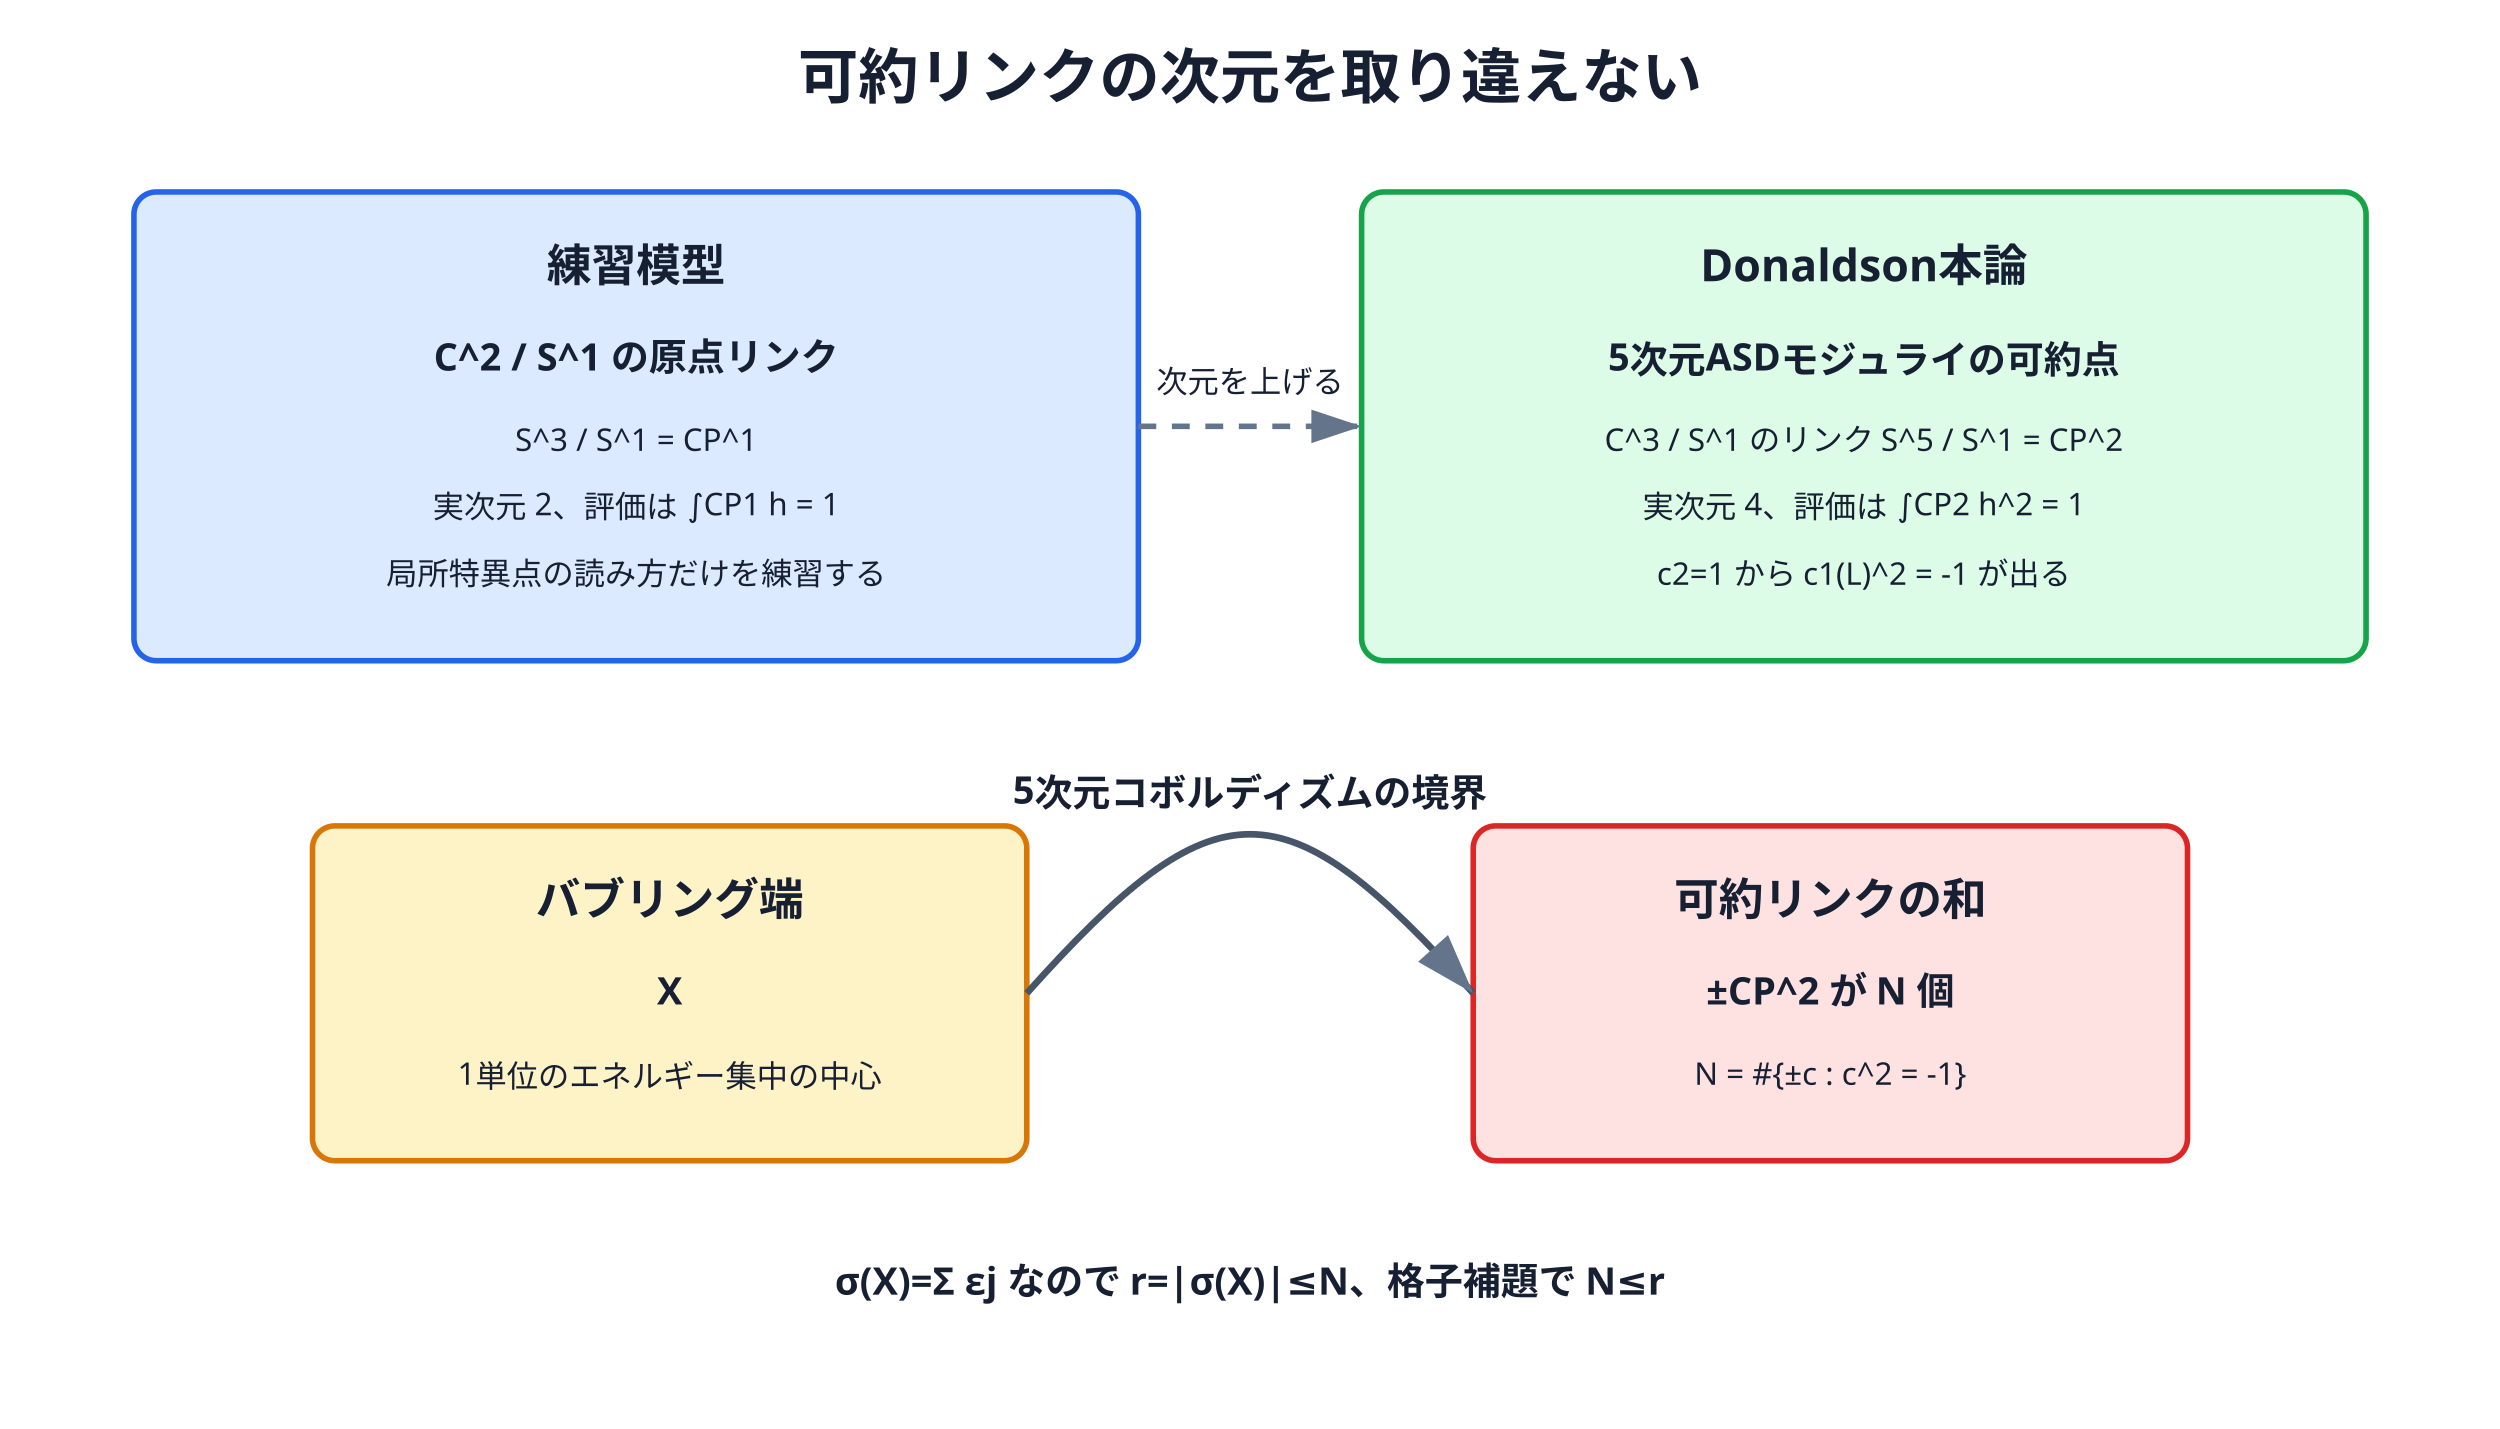
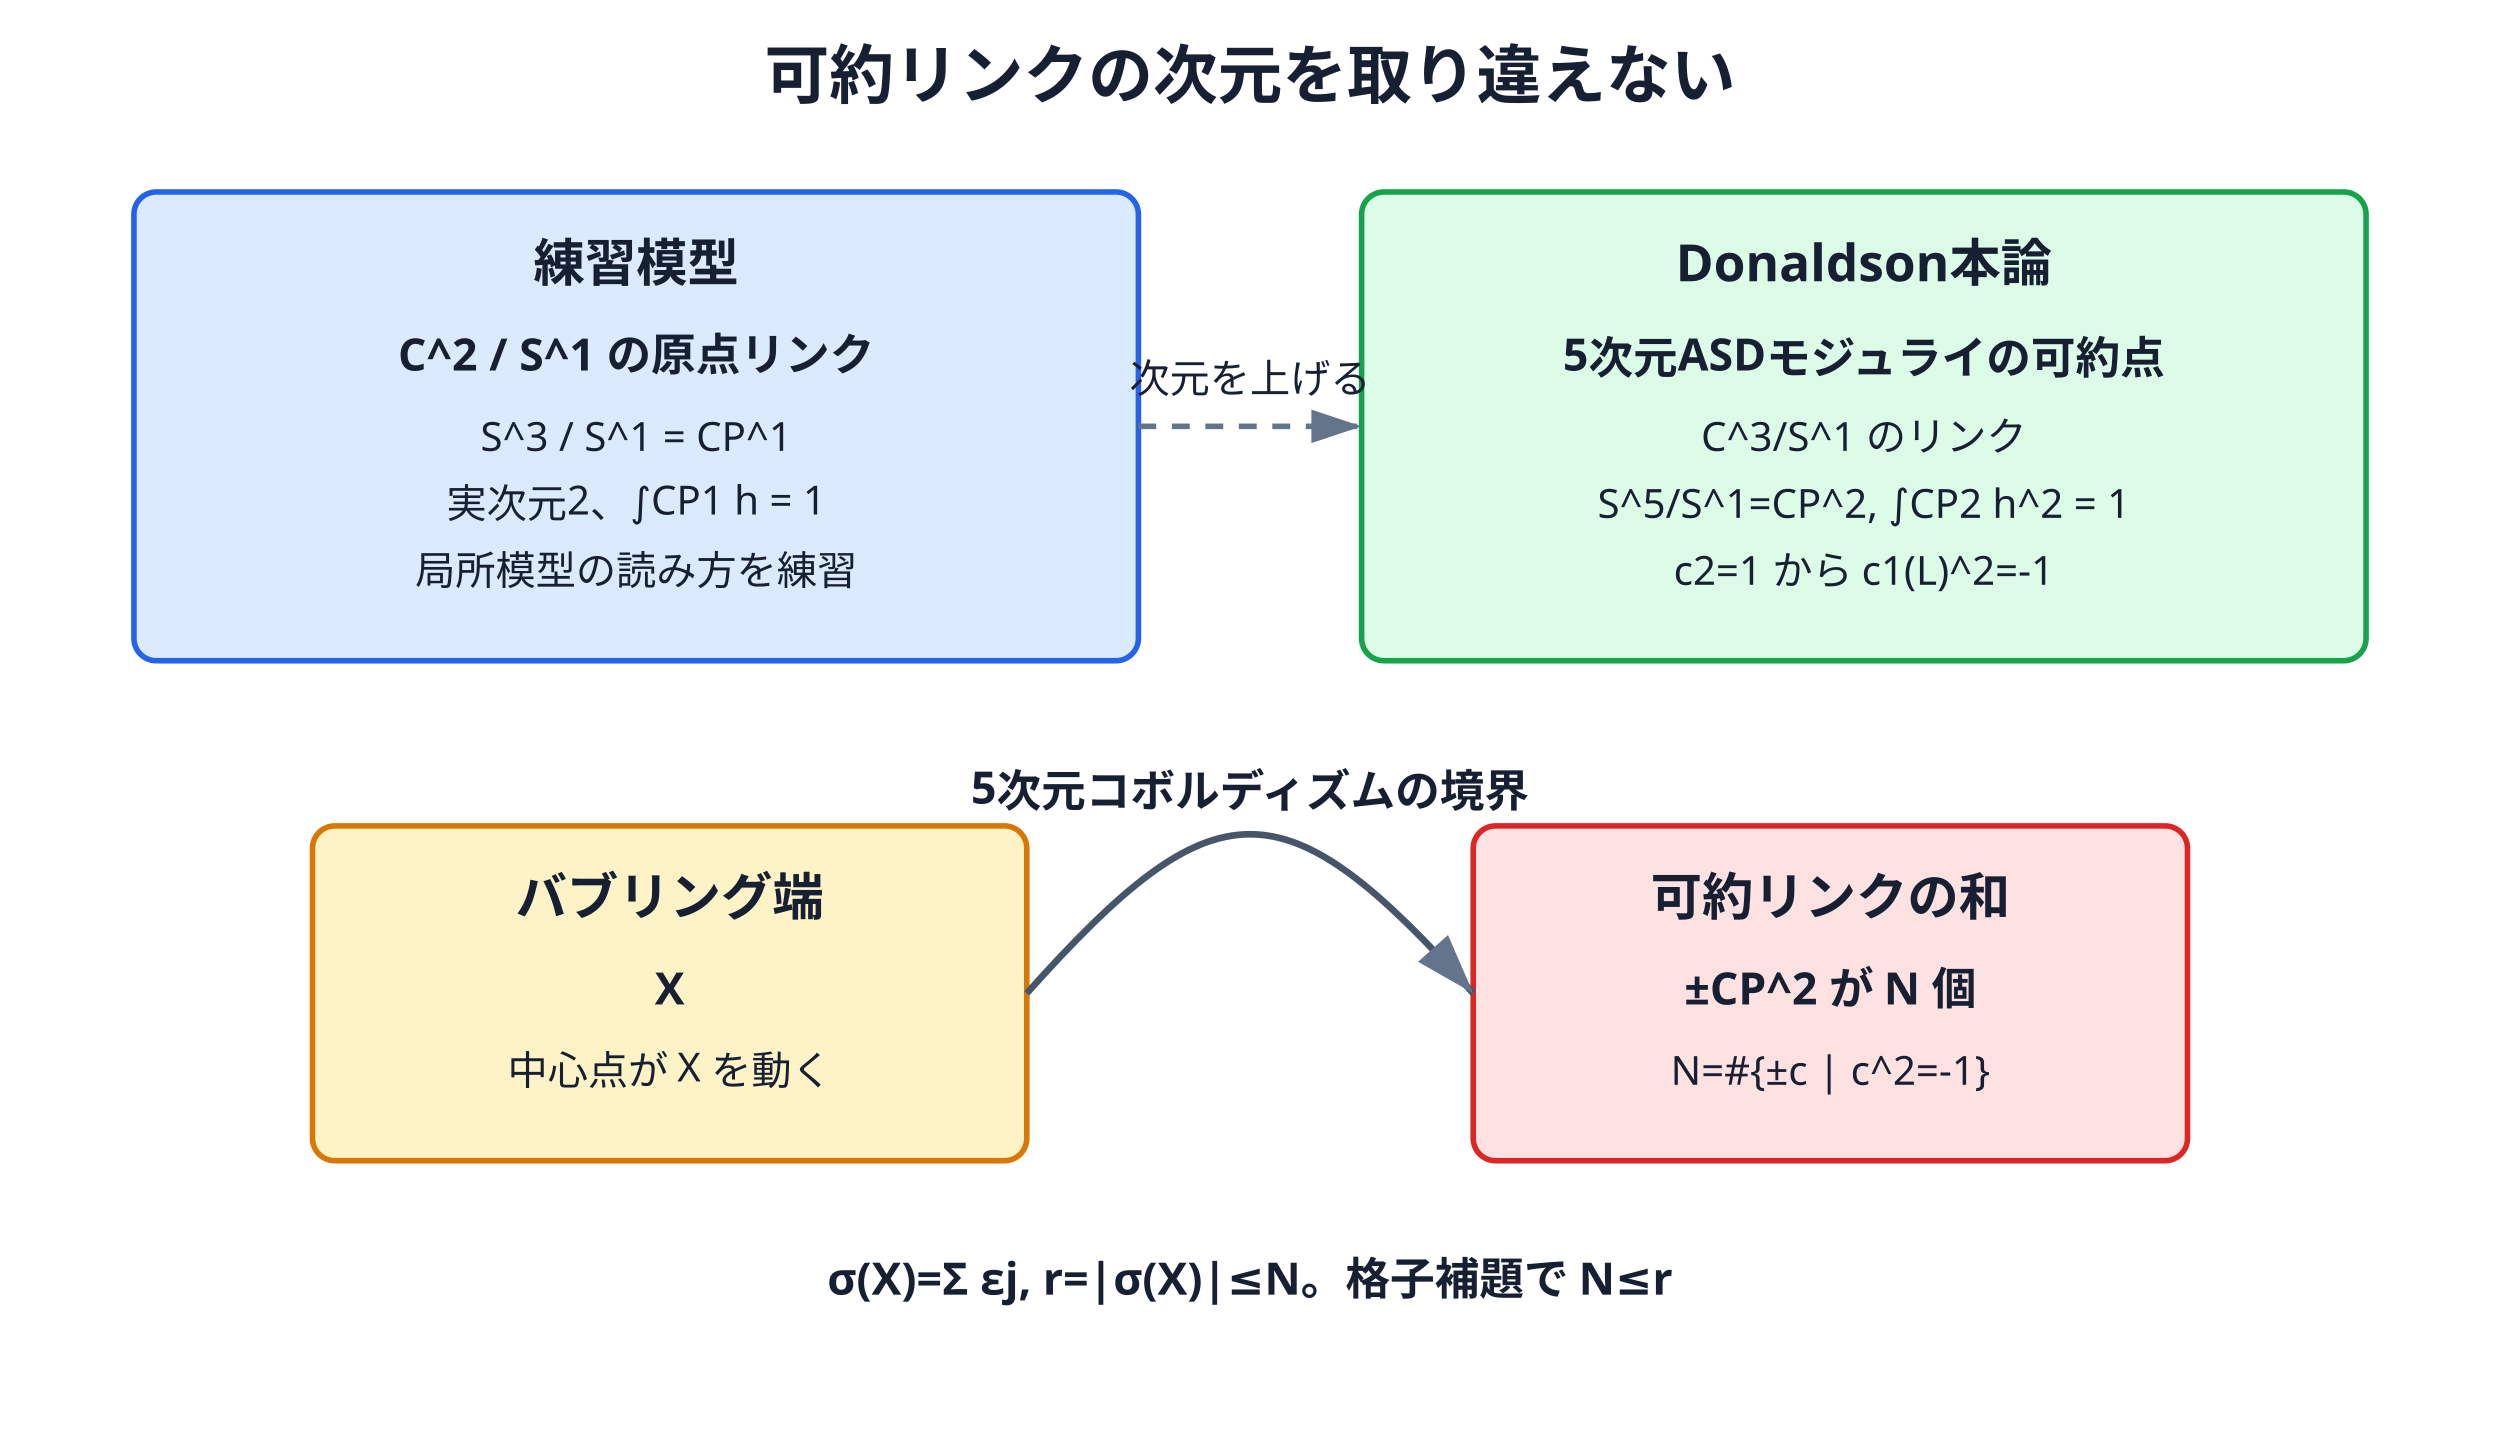
<svg xmlns="http://www.w3.org/2000/svg" width="1120" height="640" viewBox="0 0 1120 640" role="img" aria-labelledby="title desc">
  <style>
text{font-family:system-ui,"Yu Gothic",sans-serif;fill:#172033}
- .title{font-size:27px;font-weight:700}
- .head{font-size:20px;font-weight:700}
- .label{font-size:17px;font-weight:600}
- .small{font-size:14px}
+ .title{font-size:29px;font-weight:700}
+ .head{font-size:23px;font-weight:700}
+ .label{font-size:20px;font-weight:600}
+ .small{font-size:18px}
.box{fill:#f8fafc;stroke:#334155;stroke-width:2.5}
.blue{fill:#dbeafe;stroke:#2563eb;stroke-width:2.5}
.green{fill:#dcfce7;stroke:#16a34a;stroke-width:2.5}
.red{fill:#fee2e2;stroke:#dc2626;stroke-width:2.5}
.amber{fill:#fef3c7;stroke:#d97706;stroke-width:2.5}
.line{fill:none;stroke:#475569;stroke-width:3}
.dash{fill:none;stroke:#64748b;stroke-width:2.5;stroke-dasharray:8 7}
@media(prefers-color-scheme:dark){
text{fill:#f1f5f9}.box{fill:#1e293b;stroke:#cbd5e1}.blue{fill:#172554;stroke:#60a5fa}.green{fill:#052e16;stroke:#4ade80}.red{fill:#450a0a;stroke:#f87171}.amber{fill:#422006;stroke:#fbbf24}.line,.dash{stroke:#cbd5e1}
}
</style>
  <defs>
    <marker id="arrow" markerWidth="10" markerHeight="10" refX="9" refY="3" orient="auto">
      <path d="M0,0 L0,6 L9,3 z" fill="#64748b" />
    </marker>
  </defs>
  <text class="title" x="560" y="44" text-anchor="middle">可約リンクの次元を取り違えない</text>
  <rect class="blue" x="60" y="86" width="450" height="210" rx="10" />
  <text class="head" x="285" y="126" text-anchor="middle">練習模型</text>
  <text class="label" x="285" y="166" text-anchor="middle">C^2 / S^1 の原点リンク</text>
  <text class="small" x="285" y="202" text-anchor="middle">S^3 / S^1 = CP^1</text>
-   <text class="small" x="285" y="232" text-anchor="middle">実次元 2、評価は ∫CP1 h = 1</text>
-   <text class="small" x="285" y="262" text-anchor="middle">局所特異点の読み方だけを練習する</text>
+   <text class="small" x="285" y="232" text-anchor="middle">実次元2、∫CP1 h = 1</text>
+   <text class="small" x="285" y="262" text-anchor="middle">局所模型の読み方を練習</text>
  <rect class="green" x="610" y="86" width="450" height="210" rx="10" />
  <text class="head" x="835" y="126" text-anchor="middle">Donaldson本論</text>
  <text class="label" x="835" y="166" text-anchor="middle">5次元ASDモジュライの可約点</text>
-   <text class="small" x="835" y="202" text-anchor="middle">C^3 / S^1 のリンク S^5 / S^1 = CP^2</text>
-   <text class="small" x="835" y="232" text-anchor="middle">実次元 4、評価は ∫CP2 h^2 = 1</text>
-   <text class="small" x="835" y="262" text-anchor="middle">c2=1 から c1(L)^2 = -1 が出る</text>
+   <text class="small" x="835" y="202" text-anchor="middle">C^3/S^1 のリンク</text>
+   <text class="small" x="835" y="232" text-anchor="middle">S^5/S^1=CP^2,  ∫CP2 h^2 = 1</text>
+   <text class="small" x="835" y="262" text-anchor="middle">c2=1 から c1(L)^2=-1</text>
  <path class="dash" d="M510 191 H610" marker-end="url(#arrow)" />
  <text class="small" x="560" y="176" text-anchor="middle">次元を上げる</text>
  <rect class="amber" x="140" y="370" width="320" height="150" rx="10" />
  <text class="head" x="300" y="410" text-anchor="middle">バブリング端</text>
  <text class="label" x="300" y="450" text-anchor="middle">X</text>
-   <text class="small" x="300" y="486" text-anchor="middle">1単位のエネルギー集中の中心</text>
+   <text class="small" x="300" y="486" text-anchor="middle">中心点が X を動く</text>
  <rect class="red" x="660" y="370" width="320" height="150" rx="10" />
  <text class="head" x="820" y="410" text-anchor="middle">可約リンクの和</text>
  <text class="label" x="820" y="450" text-anchor="middle">±CP^2 が N 個</text>
-   <text class="small" x="820" y="486" text-anchor="middle">N = #{±c : c^2 = -1}</text>
+   <text class="small" x="820" y="486" text-anchor="middle">N=#{±c | c^2=-1}</text>
  <path class="line" d="M460 445 C545 350 575 350 660 445" marker-end="url(#arrow)" />
  <text class="label" x="560" y="360" text-anchor="middle">5次元コボルディズムの境界</text>
-   <text class="label" x="560" y="580" text-anchor="middle">σ(X)=Σ εj なので r=|σ(X)|≤N、格子補題で N≤r</text>
+   <text class="label" x="560" y="580" text-anchor="middle">σ(X)=Σ εj,  r=|σ(X)|≤N。格子補題で N≤r</text>
</svg>
